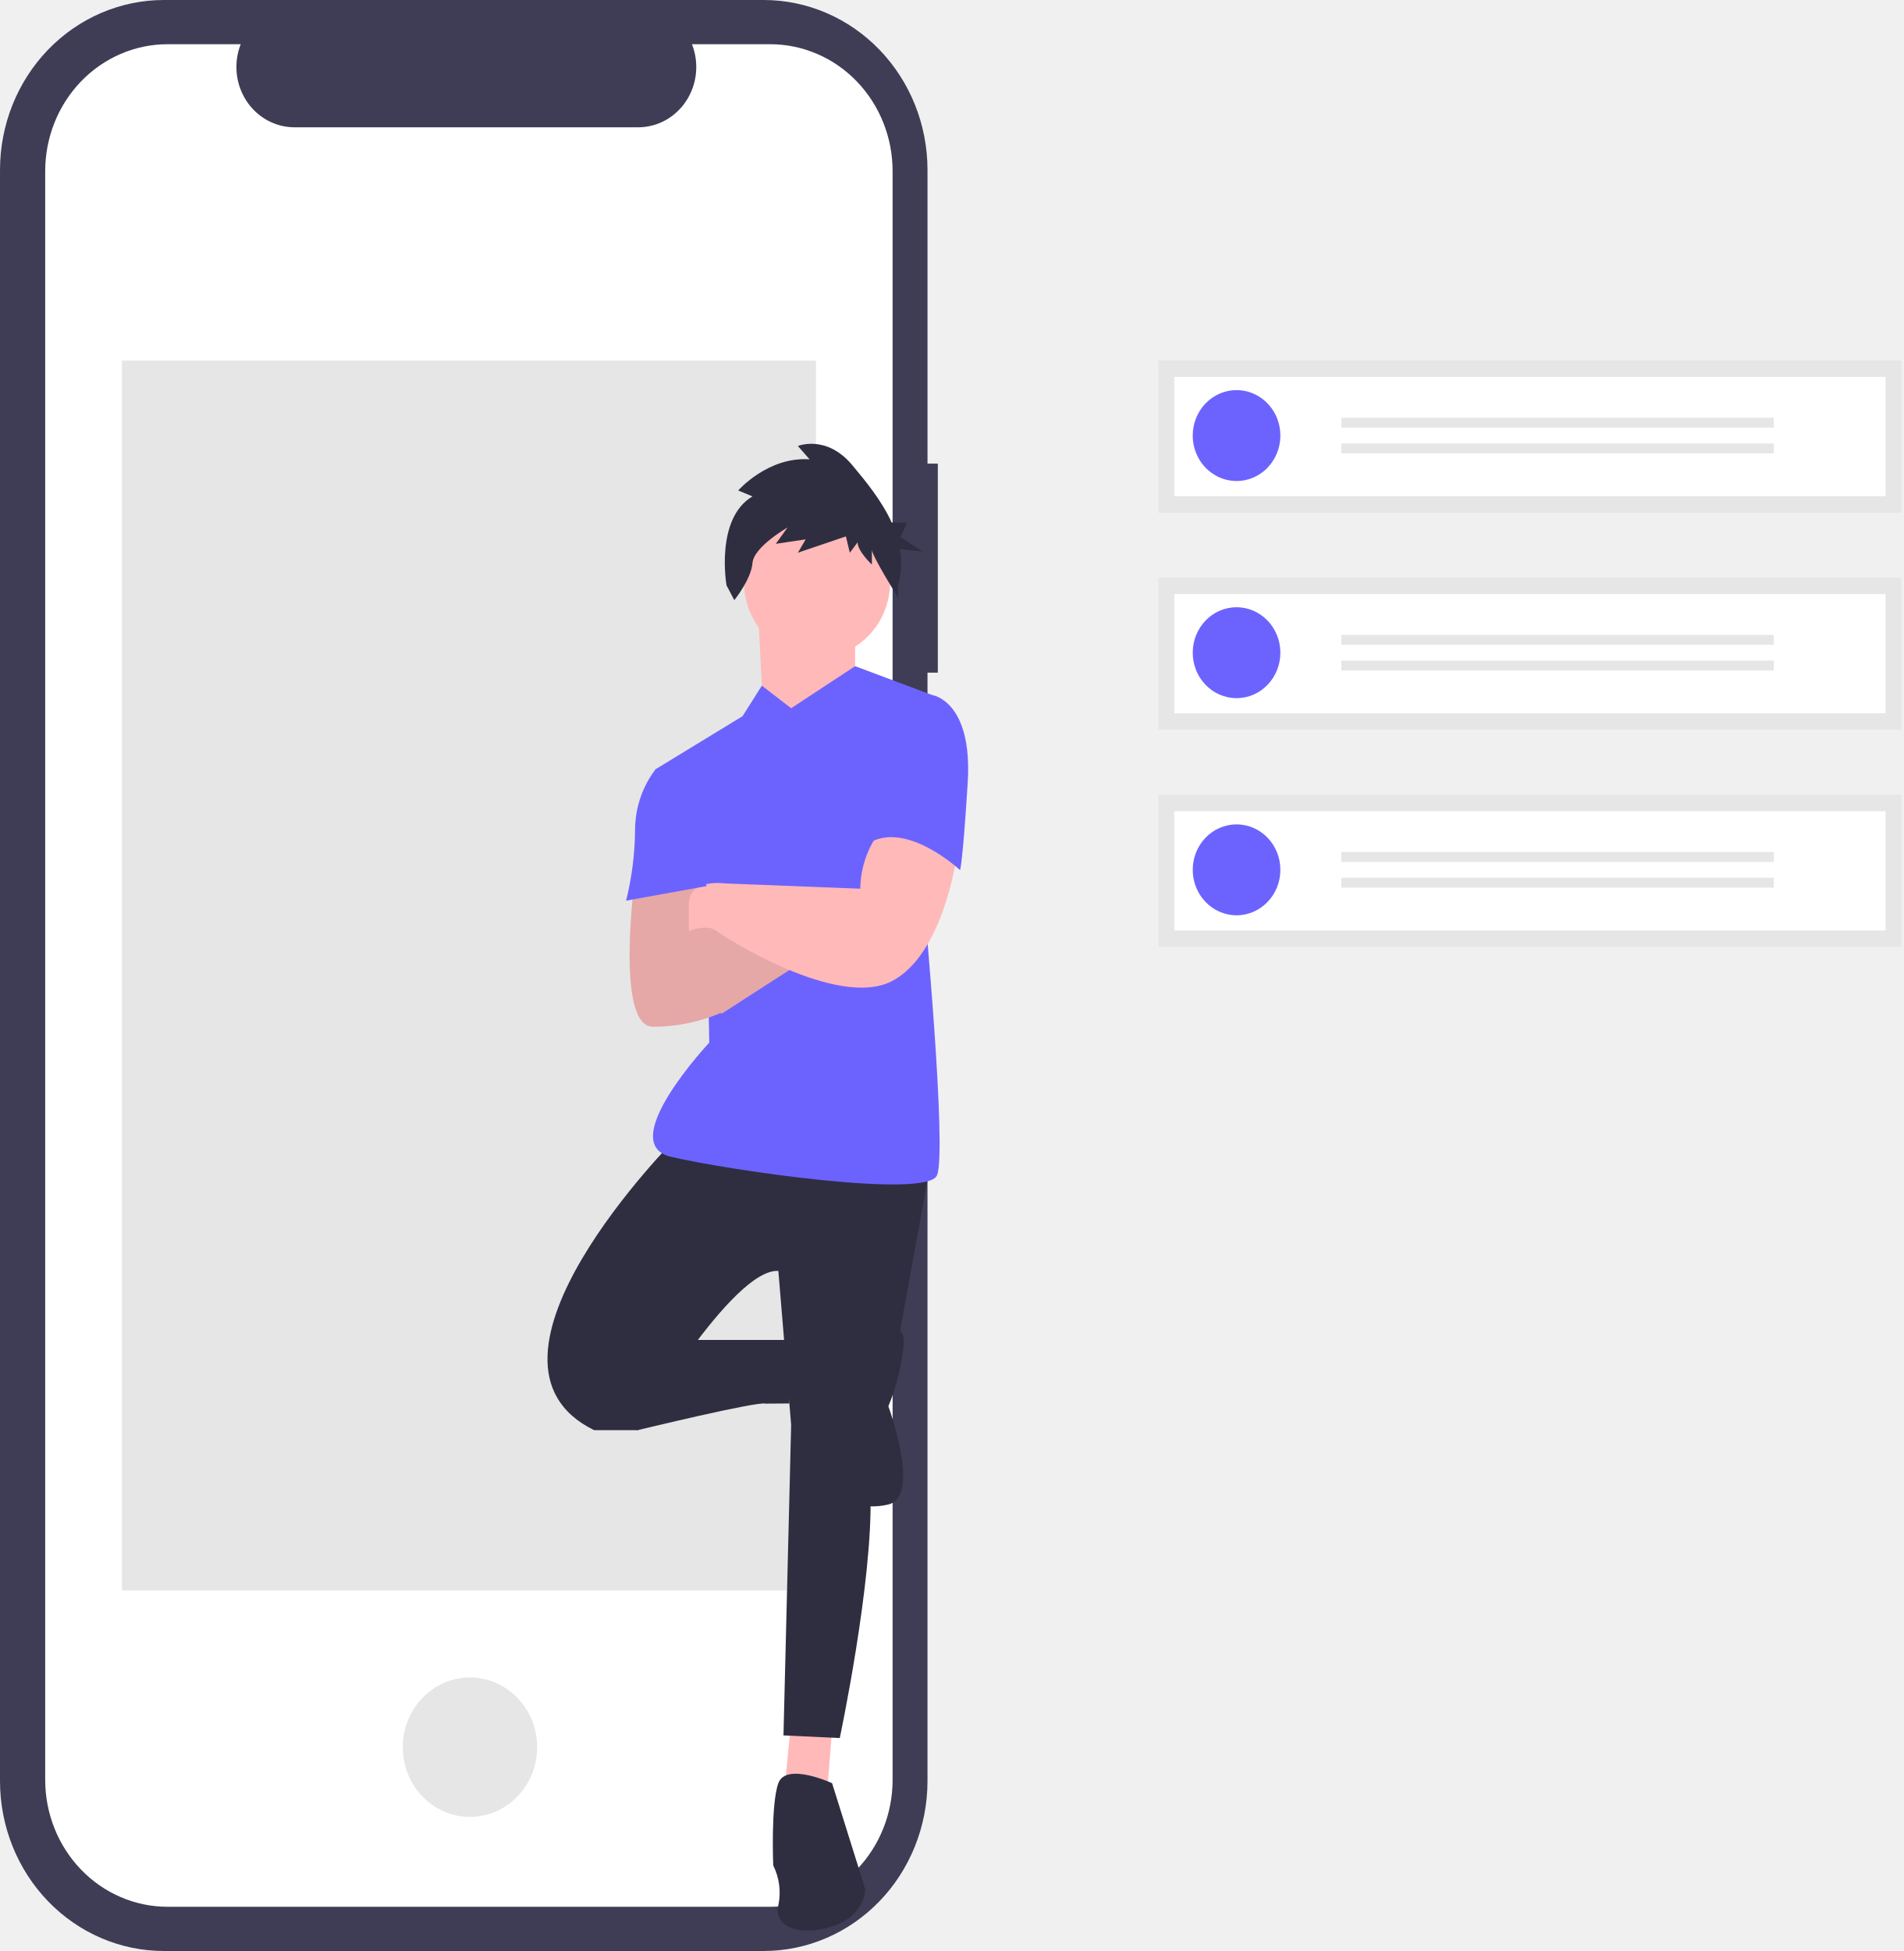
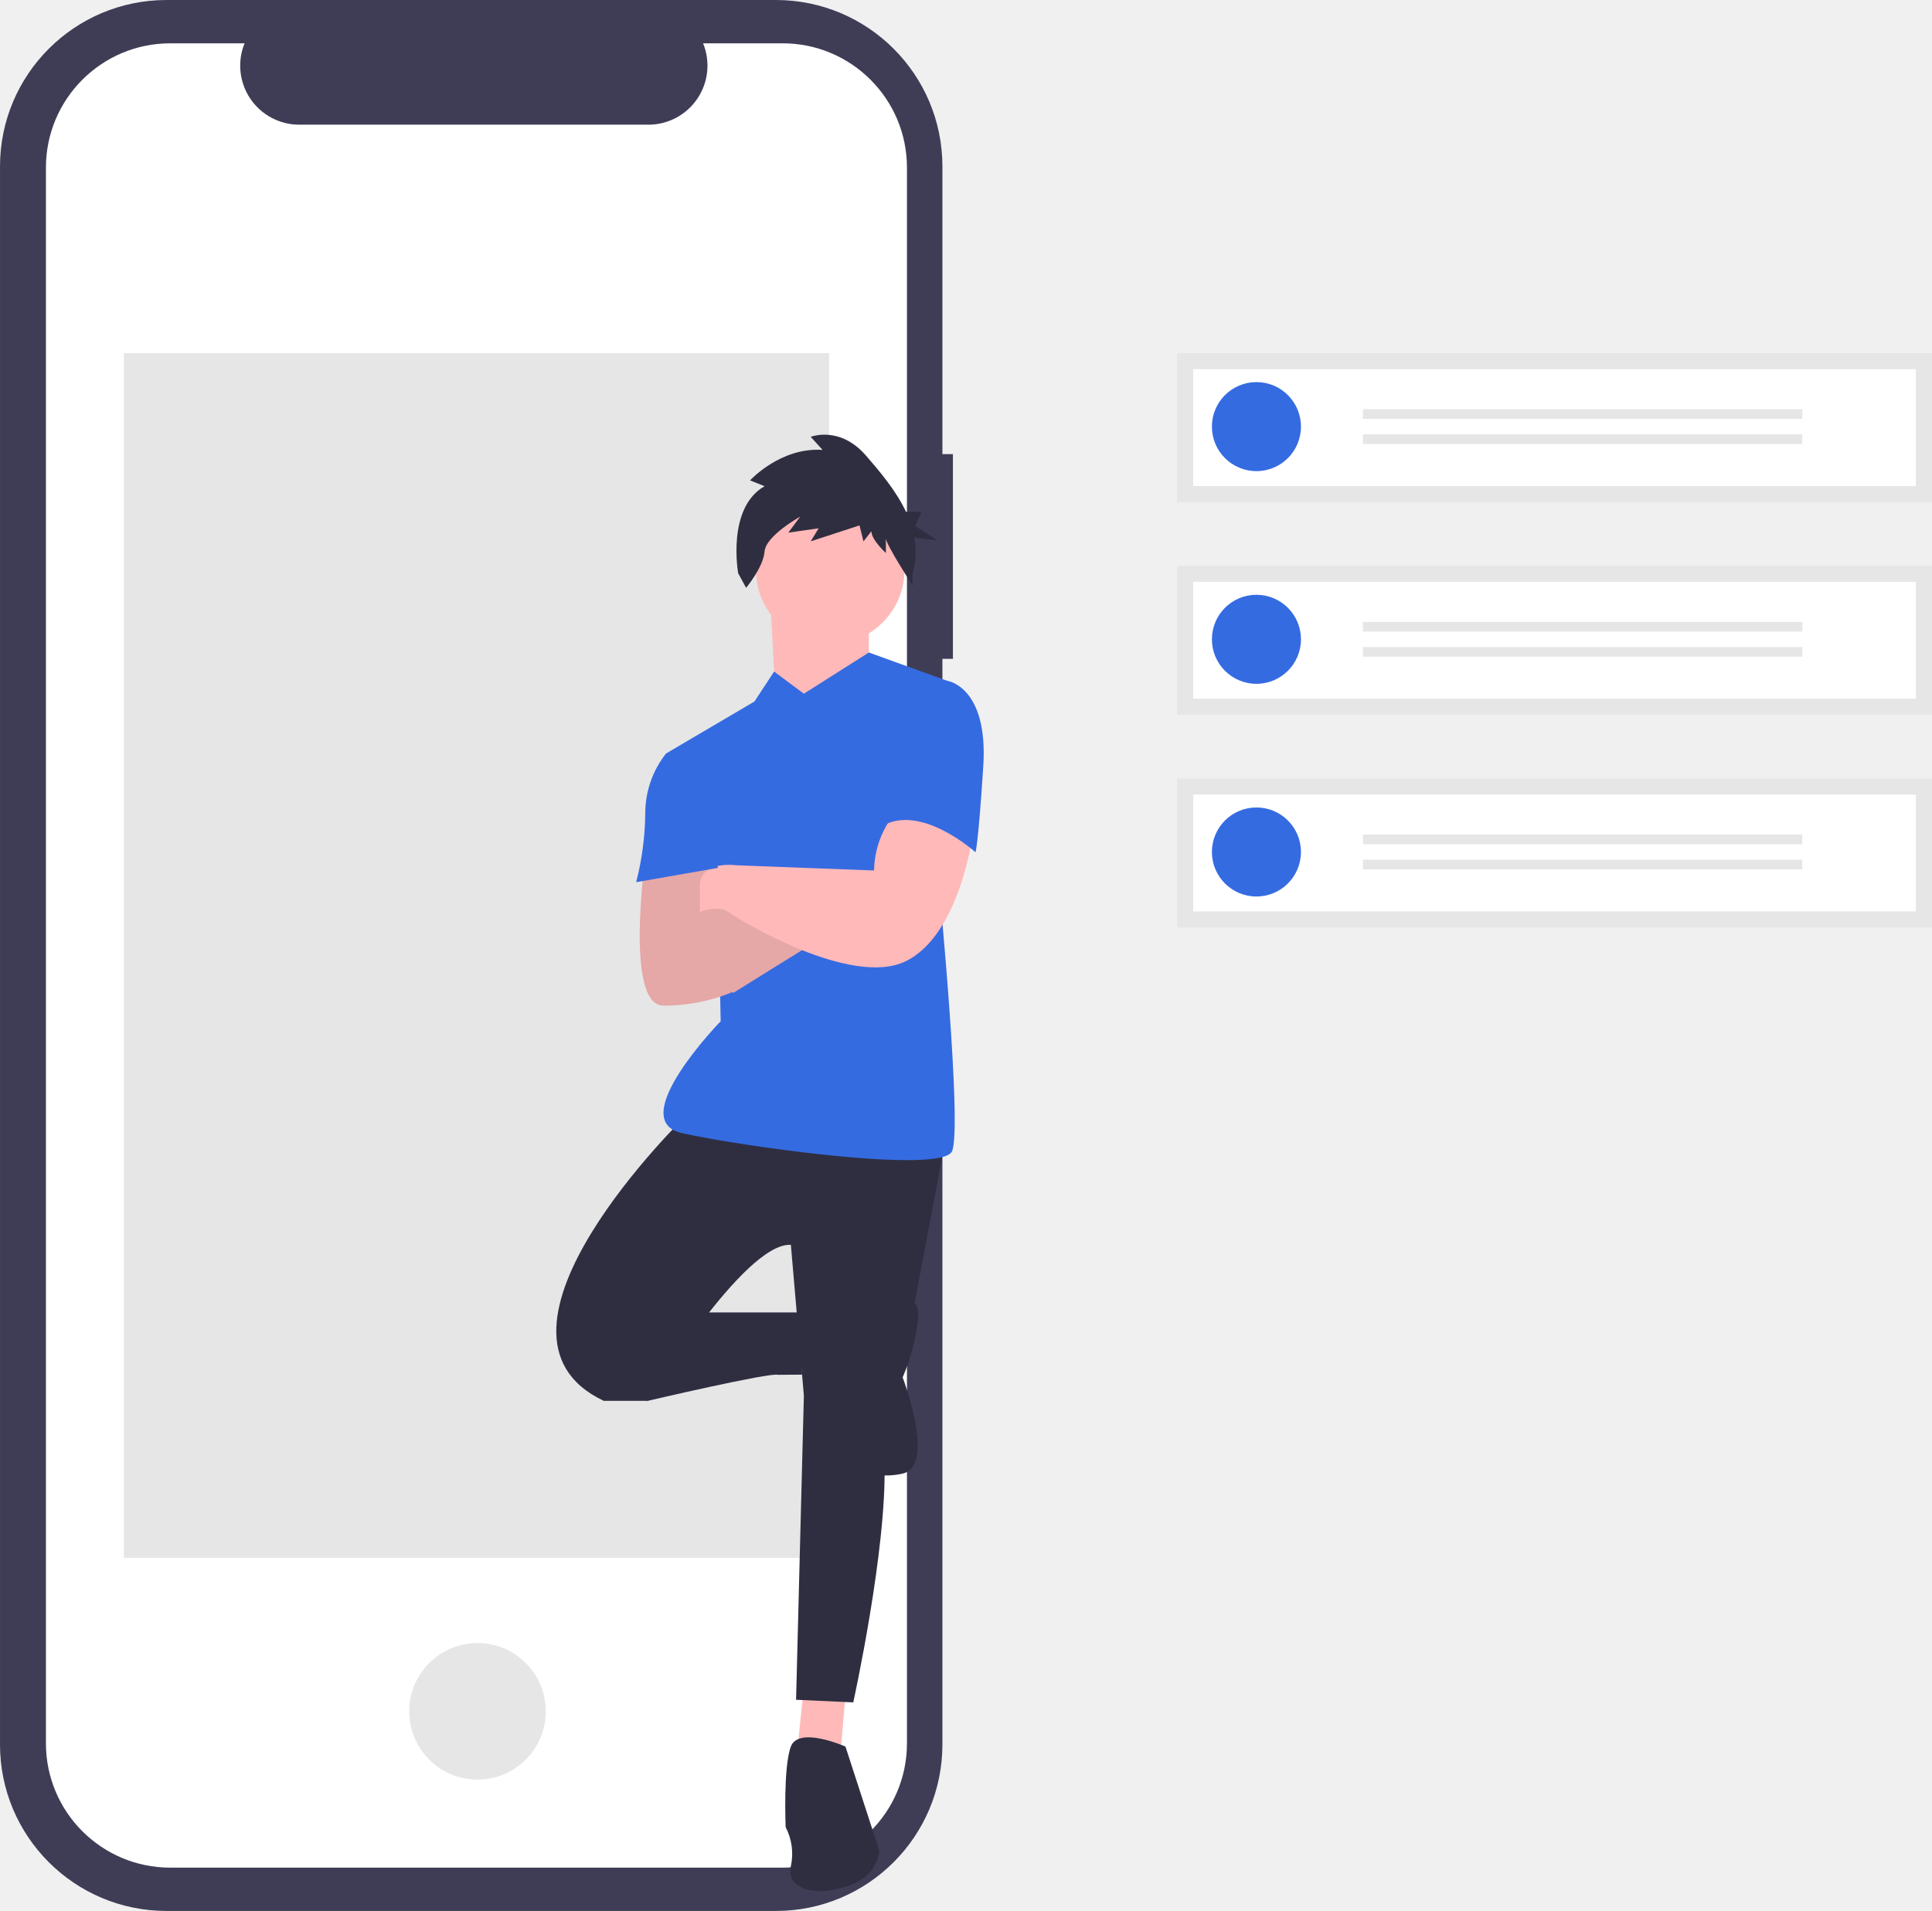
- <svg xmlns="http://www.w3.org/2000/svg" width="444" height="455" fill="none" viewBox="0 0 444 455">
-   <g clip-path="url(#clip0)">
-     <path fill="#3F3D56" d="M218.737 108.124h-2.411V39.638c0-10.512-4.026-20.594-11.193-28.028C197.966 4.177 188.246 0 178.111 0H38.216C28.081 0 18.361 4.178 11.194 11.61 4.027 19.044.001 29.126.001 39.638v375.723c0 10.512 4.026 20.594 11.193 28.027 7.167 7.434 16.887 11.61 27.022 11.61H178.11c10.135 0 19.855-4.176 27.022-11.61 7.167-7.433 11.193-17.515 11.193-28.027V156.874h2.411l.001-48.75z" />
-     <path fill="#fff" d="M179.653 10.313h-18.261a14.54 14.54 0 01.934 6.747 14.392 14.392 0 01-2.234 6.41 13.748 13.748 0 01-4.878 4.568 13.177 13.177 0 01-6.376 1.652H68.694c-2.223 0-4.413-.568-6.375-1.652a13.747 13.747 0 01-4.878-4.568 14.398 14.398 0 01-2.234-6.41 14.542 14.542 0 01.933-6.746H39.082c-7.57 0-14.828 3.12-20.18 8.67-5.353 5.552-8.36 13.081-8.36 20.932v375.17c0 7.851 3.007 15.38 8.36 20.931 5.352 5.552 12.61 8.67 20.18 8.67h140.565c7.57 0 14.829-3.118 20.181-8.67 5.352-5.551 8.359-13.08 8.359-20.931V39.914c0-7.85-3.007-15.38-8.359-20.931-5.352-5.552-12.611-8.67-20.181-8.67h.006z" />
-     <path fill="#E6E6E6" d="M190.31 84.08H28.427V370.92H190.31V84.081zM109.609 423.722c8.655 0 15.672-7.278 15.672-16.255 0-8.978-7.017-16.255-15.672-16.255-8.656 0-15.672 7.277-15.672 16.255 0 8.977 7.016 16.255 15.672 16.255z" />
-     <path fill="#FFB9B9" d="M184.523 401.623l-1.79 17.951 10.145-1.238 1.193-14.855-9.548-1.858z" />
-     <path fill="#2F2E41" d="M157.669 265.445s-51.922 51.995-19.098 68.089h10.145s22.081-37.761 32.824-37.139l2.984 35.901-1.791 72.423 13.13.619s7.758-36.521 7.161-56.948l13.727-75.517-59.082-7.428z" />
-     <path fill="#2F2E41" d="M141.553 331.058l7.162 2.476s28.049-6.809 29.837-6.189l5.553-.04-.181-14.817h-23.869l-18.502 18.57zM194.071 415.861s-10.742-4.952-12.532 0c-1.791 4.952-1.194 19.188-1.194 19.188a14.229 14.229 0 011.194 9.285c-1.194 4.952 4.774 7.428 12.532 4.952 7.759-2.476 7.759-8.666 7.759-8.666l-7.759-24.759zM203.023 311.247s8.355-4.952 7.758 2.476a50.377 50.377 0 01-3.581 14.237s7.759 21.046 0 22.903c-7.758 1.857-13.726-2.476-13.726-5.571 0-3.096 9.549-34.045 9.549-34.045z" />
-     <path fill="#FFB9B9" d="M176.764 141.646l1.194 23.522 10.145 9.284 11.34-16.713v-16.712l-22.679.619z" />
-     <path fill="#6C63FF" d="M184.522 165.168l-6.831-5.266-4.507 7.123-20.291 12.378 11.935 32.188.596 31.569s-22.081 23.521-8.951 26.617c13.129 3.095 59.679 9.903 62.066 4.333 2.387-5.571-2.984-63.138-2.984-63.138l1.791-48.9-17.903-6.714-14.921 9.81z" />
-     <path fill="#FFB9B9" d="M148.118 204.372s-4.774 35.073 4.178 35.073a39.807 39.807 0 0015.516-3.095l-7.161-19.189 2.984-12.999-15.517.21z" />
-     <path fill="#FFB9B9" d="M161.844 235.114l6.565 1.238s19.098-12.379 20.291-12.999c1.194-.62-19.097-11.142-19.097-11.142l-13.727 5.571 5.968 17.332z" />
-     <path fill="#000" d="M169.603 212.211l-8.62 3.498 2.652-11.545-15.516.207s-4.775 35.073 4.178 35.073a39.81 39.81 0 0015.516-3.095l-.045-.121.642.121s19.097-12.378 20.291-12.998c1.193-.621-19.098-11.14-19.098-11.14z" opacity=".1" />
-     <path fill="#FFB9B9" d="M190.571 153.383c9.411 0 17.041-7.913 17.041-17.675s-7.63-17.676-17.041-17.676c-9.412 0-17.042 7.914-17.042 17.676 0 9.762 7.63 17.675 17.042 17.675z" />
-     <path fill="#2F2E41" d="M175.504 115.767l-3.33-1.382s6.962-7.95 16.648-7.259l-2.724-3.11s6.659-2.766 12.713 4.493c3.182 3.813 6.864 8.3 9.162 13.353h3.566l-1.489 3.398 5.208 3.4-5.347-.61a19.466 19.466 0 01-.506 8.802l.144 2.689s-6.197-9.945-6.197-11.328v3.457s-3.33-3.111-3.33-5.185l-1.816 2.42-.911-3.808-11.199 3.802 1.816-3.111-6.962 1.037 2.724-3.802s-7.869 4.493-8.172 8.296c-.304 3.802-4.238 8.641-4.238 8.641l-1.816-3.457s-2.722-15.551 6.056-20.736z" />
-     <path fill="#FFB9B9" d="M205.41 193.642c-3.012 3.859-4.692 8.653-4.774 13.617l-31.63-1.237s-8.355-1.238-8.355 4.952v6.189s4.177-1.857 6.564 0c2.387 1.857 28.05 17.951 40.582 11.761 12.533-6.19 15.517-30.33 15.517-30.33s-11.339-9.905-17.904-4.952z" />
-     <path fill="#6C63FF" d="M212.575 162.691l4.774-.618s9.549 1.237 8.355 20.426c-1.193 19.189-1.79 20.427-1.79 20.427s-12.533-11.761-21.485-6.189l10.146-34.046zM155.28 179.407h-2.387c-3.093 4.052-4.775 9.068-4.775 14.236a70.908 70.908 0 01-2.088 16.404l18.799-3.405-9.549-27.235z" />
-     <g>
-       <path fill="#E6E6E6" d="M443.481 84.064H270.19v35.487h173.291V84.064z" />
-       <path fill="#fff" d="M273.885 115.72h165.902V87.899H273.885v27.821z" />
-       <path fill="#6C63FF" d="M288.408 90.978c2.021 0 3.997.621 5.678 1.786a10.534 10.534 0 013.764 4.757c.773 1.937.976 4.069.581 6.125a10.725 10.725 0 01-2.797 5.427 10.106 10.106 0 01-5.233 2.901 9.88 9.88 0 01-5.904-.603 10.307 10.307 0 01-4.587-3.904 10.883 10.883 0 01-1.722-5.889c0-2.812 1.076-5.508 2.993-7.496 1.917-1.987 4.516-3.104 7.227-3.104z" />
-       <path fill="#E6E6E6" d="M413.71 97.43H312.846v2.304H413.71V97.43zM413.71 103.421H312.846v2.304H413.71v-2.304z" />
+ <svg xmlns="http://www.w3.org/2000/svg" width="735.742" height="727.778" viewBox="0 0 735.742 727.778">
+   <g id="Group_5" data-name="Group 5" transform="translate(-176.339 -93)">
+     <path id="Path_33" data-name="Path 33" d="M869.614,259.058h-4V149.513a63.4,63.4,0,0,0-63.4-63.4H570.127a63.4,63.4,0,0,0-63.4,63.4V750.487a63.4,63.4,0,0,0,63.4,63.4H802.213a63.4,63.4,0,0,0,63.4-63.4V337.034h4Z" transform="translate(-330.386 6.889)" fill="#3f3d56" />
+     <path id="Path_34" data-name="Path 34" d="M804.772,102.606H774.477A22.495,22.495,0,0,1,753.649,133.6H620.69a22.495,22.495,0,0,1-20.827-30.991h-28.3a47.348,47.348,0,0,0-47.348,47.348V750.046a47.348,47.348,0,0,0,47.348,47.348h233.2a47.348,47.348,0,0,0,47.348-47.348h0V149.954a47.348,47.348,0,0,0-47.348-47.348Z" transform="translate(-330.386 6.889)" fill="#fff" />
+     <rect id="Rectangle_18" data-name="Rectangle 18" width="268.567" height="458.802" transform="translate(223.5 227.488)" fill="#e6e6e6" />
+     <circle id="Ellipse_7" data-name="Ellipse 7" cx="26" cy="26" r="26" transform="translate(332.182 718.748)" fill="#e6e6e6" />
+     <g id="Group_1" data-name="Group 1" transform="translate(-1032.086 409.798)">
+       <path id="Path_16" data-name="Path 16" d="M154.177,708.867l-2.97,28.713,16.831-1.98,1.98-23.762Z" transform="translate(1360.375 -383.264)" fill="#ffb9b9" />
+       <path id="Path_17" data-name="Path 17" d="M156.5,470.055s-86.138,83.167-31.683,108.91h16.831s36.633-60.4,54.455-59.405l4.95,57.425-2.97,115.84,21.782.99s12.871-58.415,11.881-91.088l22.772-120.791Z" transform="translate(1313.5 -362.271)" fill="#2f2e41" />
+       <path id="Path_18" data-name="Path 18" d="M136.723,597.769l11.881,3.96s46.534-10.891,49.5-9.9l9.213-.064-.3-23.7h-39.6Z" transform="translate(1306.542 -385.035)" fill="#2f2e41" />
+       <path id="Path_19" data-name="Path 19" d="M243.272,782.368s-17.822-7.921-20.792,0-1.98,30.693-1.98,30.693a22.023,22.023,0,0,1,1.98,14.851c-1.98,7.921,7.921,11.881,20.792,7.921s12.871-13.861,12.871-13.861Z" transform="translate(1287.121 -433.992)" fill="#2f2e41" />
+       <path id="Path_20" data-name="Path 20" d="M264.761,564.7s13.861-7.921,12.871,3.96a78.286,78.286,0,0,1-5.941,22.772s12.871,33.663,0,36.633-22.772-3.96-22.772-8.911S264.761,564.7,264.761,564.7Z" transform="translate(1280.483 -383.654)" fill="#2f2e41" />
+       <path id="Path_21" data-name="Path 21" d="M138.31,166.927l1.981,37.624L157.122,219.4l18.812-26.732V165.937Z" transform="translate(1363.37 -257.16)" fill="#ffb9b9" />
+       <path id="Path_22" data-name="Path 22" d="M213.405,256.39l-11.334-8.422-7.477,11.392-33.663,19.8,19.8,51.484.99,50.495s-36.633,37.623-14.851,42.574,99.009,15.841,102.969,6.931-4.95-100.989-4.95-100.989l2.97-78.217-29.7-10.739Z" transform="translate(1301.146 -309)" fill="#356be1" />
+       <path id="Path_23" data-name="Path 23" d="M150.27,342.714s-7.921,56.1,6.931,56.1a68.2,68.2,0,0,0,25.742-4.95l-11.881-30.693,4.95-20.792Z" transform="translate(1303.886 -332.617)" fill="#ffb9b9" />
+       <path id="Path_24" data-name="Path 24" d="M177.574,395.781l10.891,1.98s31.683-19.8,33.663-20.792-31.683-17.822-31.683-17.822l-22.772,8.911Z" transform="translate(1299.354 -336.511)" fill="#ffb9b9" />
+       <path id="Path_25" data-name="Path 25" d="M185.913,355.253l-14.3,5.595,4.4-18.466-25.742.331s-7.921,56.1,6.931,56.1a68.2,68.2,0,0,0,25.742-4.95l-.075-.194,1.065.194s31.683-19.8,33.663-20.792S185.913,355.253,185.913,355.253Z" transform="translate(1303.886 -332.617)" opacity="0.1" />
+       <circle id="Ellipse_5" data-name="Ellipse 5" cx="28.272" cy="28.272" r="28.272" transform="translate(1496.313 -128.004)" fill="#ffb9b9" />
+       <path id="Path_26" data-name="Path 26" d="M206.848,152.277l-5.524-2.211s11.55-12.716,27.619-11.61l-4.52-4.976s11.048-4.423,21.091,7.187c5.28,6.1,11.388,13.277,15.2,21.358h5.916l-2.469,5.436L272.8,172.9l-8.87-.977a30.082,30.082,0,0,1-.839,14.08l.238,4.3s-10.281-15.907-10.281-18.118v5.529s-5.524-4.976-5.524-8.293l-3.013,3.87L243,167.2l-18.58,6.081,3.013-4.976-11.55,1.659,4.52-6.081s-13.056,7.187-13.559,13.269-7.03,13.821-7.03,13.821l-3.013-5.529S192.285,160.57,206.848,152.277Z" transform="translate(1292.741 -283.904)" fill="#2f2e41" />
+       <path id="Path_27" data-name="Path 27" d="M252.247,319.788a35.587,35.587,0,0,0-7.921,21.782l-52.475-1.98s-13.861-1.98-13.861,7.921v9.9s6.931-2.97,10.891,0,46.534,28.713,67.326,18.812,25.742-48.514,25.742-48.514S263.138,311.867,252.247,319.788Z" transform="translate(1296.957 -326.854)" fill="#ffb9b9" />
+       <path id="Path_28" data-name="Path 28" d="M285.1,255.678l7.921-.99s15.841,1.98,13.861,32.673-2.97,32.673-2.97,32.673-20.792-18.812-35.643-9.9Z" transform="translate(1275.99 -312.249)" fill="#356be1" />
+       <path id="Path_29" data-name="Path 29" d="M161.741,290.8h-3.96a36.678,36.678,0,0,0-7.921,22.772,109.588,109.588,0,0,1-3.465,26.237l31.188-5.445Z" transform="translate(1304.296 -320.635)" fill="#356be1" />
    </g>
-     <g>
-       <path fill="#E6E6E6" d="M443.481 134.705H270.19v35.486h173.291v-35.486z" />
-       <path fill="#fff" d="M273.885 166.36h165.902v-27.821H273.885v27.821z" />
-       <path fill="#6C63FF" d="M288.408 162.818c5.644 0 10.22-4.745 10.22-10.6 0-5.854-4.576-10.6-10.22-10.6-5.645 0-10.22 4.746-10.22 10.6 0 5.855 4.575 10.6 10.22 10.6z" />
-       <path fill="#E6E6E6" d="M413.71 148.07H312.846v2.305H413.71v-2.305zM413.71 154.061H312.846v2.305H413.71v-2.305z" />
+     <g id="Group_2" data-name="Group 2" transform="translate(-274 1272)">
+       <rect id="Rectangle_21" data-name="Rectangle 21" width="287.492" height="56.761" transform="translate(898.589 -1044.538)" fill="#e6e6e6" />
+       <path id="Path_65" data-name="Path 65" d="M569.15,282.551H844.385v-44.5H569.15Z" transform="translate(335.568 -1276.456)" fill="#fff" />
+       <path id="Path_67" data-name="Path 67" d="M16.955,0A16.955,16.955,0,1,1,0,16.955,16.955,16.955,0,0,1,16.955,0Z" transform="translate(911.857 -1033.48)" fill="#356be1" />
+       <rect id="Rectangle_22" data-name="Rectangle 22" width="167.335" height="3.686" transform="translate(969.356 -1023.16)" fill="#e6e6e6" />
+       <rect id="Rectangle_23" data-name="Rectangle 23" width="167.335" height="3.686" transform="translate(969.356 -1013.577)" fill="#e6e6e6" />
    </g>
-     <g>
-       <path fill="#E6E6E6" d="M443.481 185.345H270.19v35.487h173.291v-35.487z" />
-       <path fill="#fff" d="M273.885 217h165.902v-27.821H273.885V217z" />
-       <path fill="#6C63FF" d="M288.408 213.459c5.644 0 10.22-4.746 10.22-10.6 0-5.855-4.576-10.6-10.22-10.6-5.645 0-10.22 4.745-10.22 10.6 0 5.854 4.575 10.6 10.22 10.6z" />
-       <path fill="#E6E6E6" d="M413.71 198.711H312.846v2.304H413.71v-2.304zM413.71 204.702H312.846v2.304H413.71v-2.304z" />
+     <g id="Group_3" data-name="Group 3" transform="translate(-274 1353)">
+       <rect id="Rectangle_21-2" data-name="Rectangle 21" width="287.492" height="56.761" transform="translate(898.589 -1044.538)" fill="#e6e6e6" />
+       <path id="Path_65-2" data-name="Path 65" d="M569.15,282.551H844.385v-44.5H569.15Z" transform="translate(335.568 -1276.456)" fill="#fff" />
+       <circle id="Ellipse_10" data-name="Ellipse 10" cx="16.955" cy="16.955" r="16.955" transform="translate(911.857 -1033.48)" fill="#356be1" />
+       <rect id="Rectangle_22-2" data-name="Rectangle 22" width="167.335" height="3.686" transform="translate(969.356 -1023.16)" fill="#e6e6e6" />
+       <rect id="Rectangle_23-2" data-name="Rectangle 23" width="167.335" height="3.686" transform="translate(969.356 -1013.577)" fill="#e6e6e6" />
+     </g>
+     <g id="Group_4" data-name="Group 4" transform="translate(-274 1434)">
+       <rect id="Rectangle_21-3" data-name="Rectangle 21" width="287.492" height="56.761" transform="translate(898.589 -1044.538)" fill="#e6e6e6" />
+       <path id="Path_65-3" data-name="Path 65" d="M569.15,282.551H844.385v-44.5H569.15Z" transform="translate(335.568 -1276.456)" fill="#fff" />
+       <circle id="Ellipse_10-2" data-name="Ellipse 10" cx="16.955" cy="16.955" r="16.955" transform="translate(911.857 -1033.48)" fill="#356be1" />
+       <rect id="Rectangle_22-3" data-name="Rectangle 22" width="167.335" height="3.686" transform="translate(969.356 -1023.16)" fill="#e6e6e6" />
+       <rect id="Rectangle_23-3" data-name="Rectangle 23" width="167.335" height="3.686" transform="translate(969.356 -1013.577)" fill="#e6e6e6" />
    </g>
  </g>
-   <defs>
-     <clipPath id="clip0">
-       <path fill="#fff" d="M0 0h443.481v455H0z" />
-     </clipPath>
-   </defs>
</svg>
